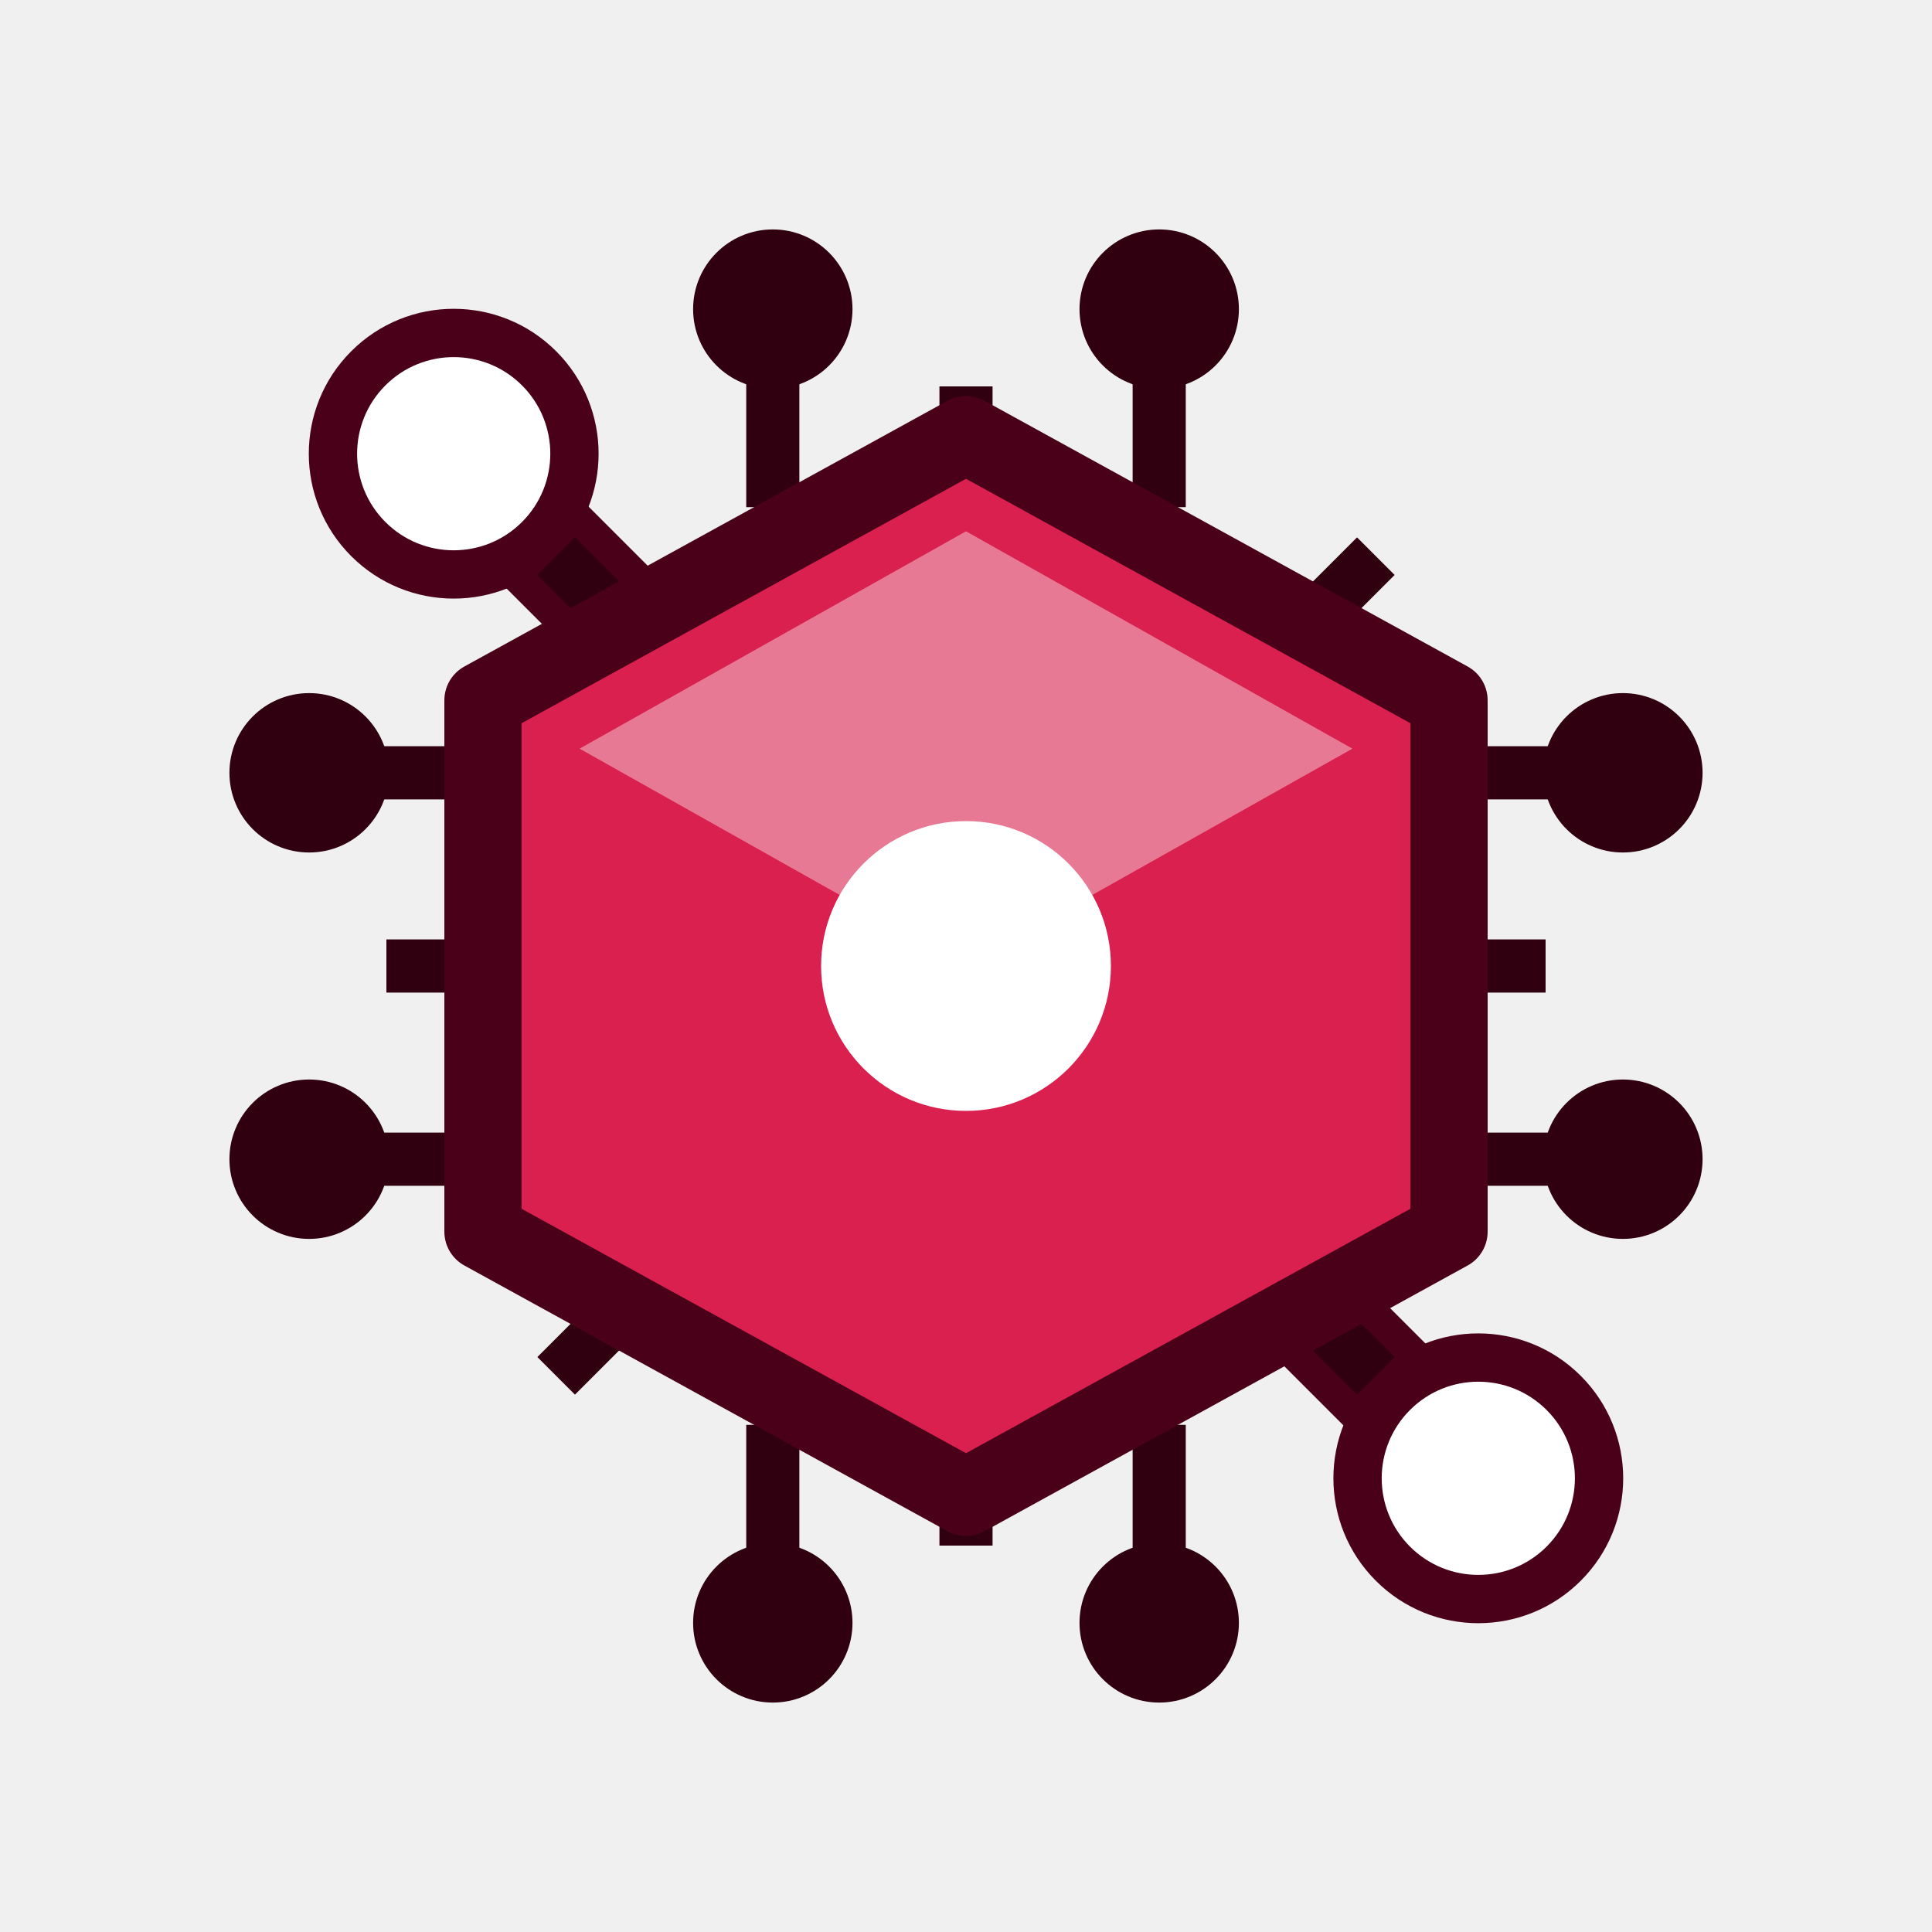
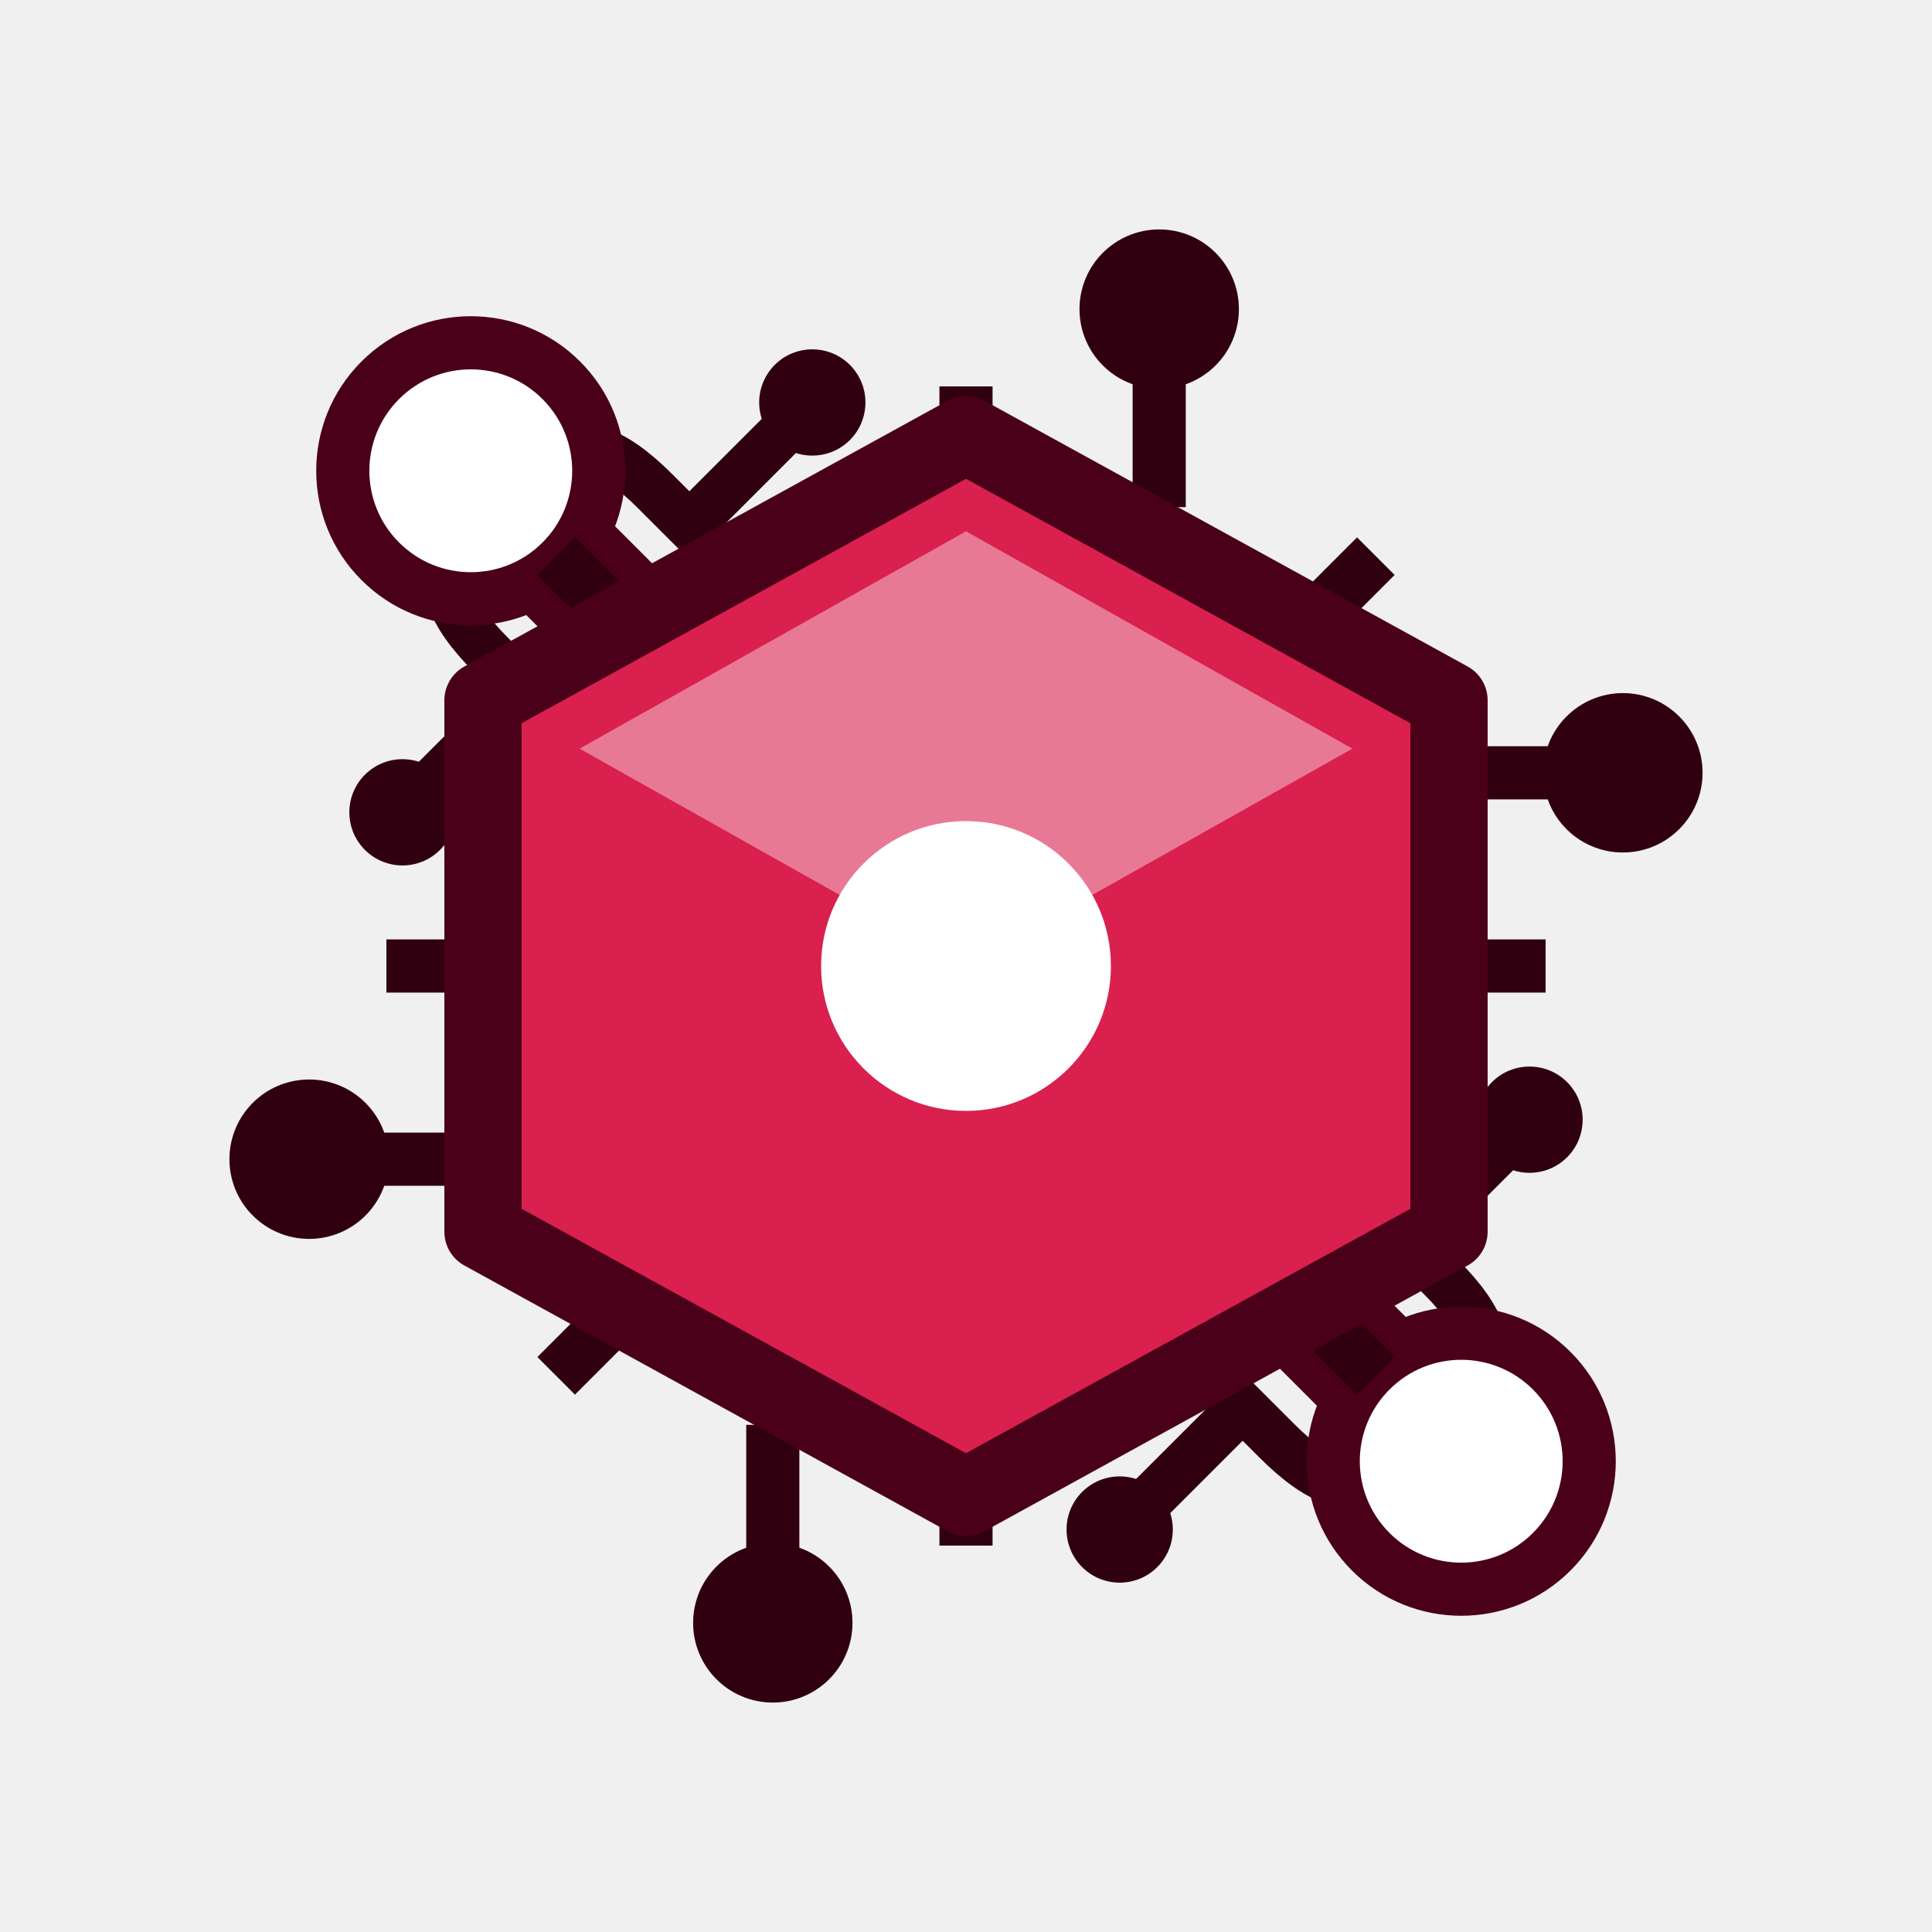
<svg xmlns="http://www.w3.org/2000/svg" viewBox="0 0 40 40" width="40" height="40" id="bug_SENW">
  <g transform="rotate(135 20 20)">
-     <line x1="20" y1="14" x2="20" y2="6" stroke="#4a0018" stroke-width="2.4" />
-     <circle cx="20" cy="5" r="3" fill="#4a0018" />
-     <circle cx="20" cy="5" r="2" fill="#ffffff" />
+     <line x1="20" y1="14.5" x2="20" y2="6.5" stroke="#4a0018" stroke-width="2.6" />
+     <g fill="none" stroke="#300010" stroke-width="1">
+       <path d="M17.6 13.5 L17.6 8.5 Q17.6 6.6 18.6 6.6" />
+       <path d="M22.4 13.5 L22.4 8.5 Q22.4 6.6 21.4 6.6" />
+       <line x1="17.6" y1="9.5" x2="14.6" y2="9.5" />
+       <line x1="22.4" y1="9.5" x2="25.4" y2="9.5" />
+     </g>
+     <circle cx="14" cy="9.5" r="1.1" fill="#300010" />
+     <circle cx="26" cy="9.5" r="1.1" fill="#300010" />
+     <circle cx="20" cy="5.5" r="3.2" fill="#4a0018" />
+     <circle cx="20" cy="5.5" r="2.1" fill="#ffffff" />
  </g>
  <g transform="rotate(315 20 20)">
-     <line x1="20" y1="14" x2="20" y2="6" stroke="#4a0018" stroke-width="2.4" />
-     <circle cx="20" cy="5" r="3" fill="#4a0018" />
-     <circle cx="20" cy="5" r="2" fill="#ffffff" />
-   </g>
-   <g transform="rotate(0 20 20) translate(-4 0)" stroke="#300010" stroke-width="1.1" fill="#300010">
-     <line x1="20" y1="10.5" x2="20" y2="7" />
-     <circle cx="20" cy="6.4" r="1.1" />
+     <line x1="20" y1="14.5" x2="20" y2="6.5" stroke="#4a0018" stroke-width="2.6" />
+     <g fill="none" stroke="#300010" stroke-width="1">
+       <path d="M17.6 13.5 L17.6 8.5 Q17.6 6.6 18.6 6.6" />
+       <path d="M22.4 13.5 L22.4 8.5 Q22.4 6.6 21.4 6.6" />
+       <line x1="17.6" y1="9.5" x2="14.6" y2="9.5" />
+       <line x1="22.4" y1="9.5" x2="25.4" y2="9.5" />
+     </g>
+     <circle cx="14" cy="9.5" r="1.1" fill="#300010" />
+     <circle cx="26" cy="9.5" r="1.1" fill="#300010" />
+     <circle cx="20" cy="5.5" r="3.2" fill="#4a0018" />
+     <circle cx="20" cy="5.5" r="2.1" fill="#ffffff" />
  </g>
  <g transform="rotate(0 20 20) translate(0 0)" stroke="#300010" stroke-width="1.1" fill="#300010">
    <line x1="20" y1="10.5" x2="20" y2="8" />
  </g>
  <g transform="rotate(0 20 20) translate(4 0)" stroke="#300010" stroke-width="1.1" fill="#300010">
    <line x1="20" y1="10.5" x2="20" y2="7" />
    <circle cx="20" cy="6.4" r="1.1" />
  </g>
  <g transform="rotate(90 20 20) translate(-4 0)" stroke="#300010" stroke-width="1.1" fill="#300010">
    <line x1="20" y1="10.5" x2="20" y2="7" />
    <circle cx="20" cy="6.4" r="1.1" />
  </g>
  <g transform="rotate(90 20 20) translate(0 0)" stroke="#300010" stroke-width="1.1" fill="#300010">
    <line x1="20" y1="10.5" x2="20" y2="8" />
  </g>
-   <g transform="rotate(90 20 20) translate(4 0)" stroke="#300010" stroke-width="1.1" fill="#300010">
-     <line x1="20" y1="10.5" x2="20" y2="7" />
-     <circle cx="20" cy="6.4" r="1.1" />
-   </g>
-   <g transform="rotate(180 20 20) translate(-4 0)" stroke="#300010" stroke-width="1.1" fill="#300010">
-     <line x1="20" y1="10.5" x2="20" y2="7" />
-     <circle cx="20" cy="6.4" r="1.1" />
-   </g>
  <g transform="rotate(180 20 20) translate(0 0)" stroke="#300010" stroke-width="1.1" fill="#300010">
    <line x1="20" y1="10.5" x2="20" y2="8" />
  </g>
  <g transform="rotate(180 20 20) translate(4 0)" stroke="#300010" stroke-width="1.1" fill="#300010">
    <line x1="20" y1="10.5" x2="20" y2="7" />
    <circle cx="20" cy="6.4" r="1.1" />
  </g>
  <g transform="rotate(270 20 20) translate(-4 0)" stroke="#300010" stroke-width="1.1" fill="#300010">
    <line x1="20" y1="10.5" x2="20" y2="7" />
    <circle cx="20" cy="6.4" r="1.1" />
  </g>
  <g transform="rotate(270 20 20) translate(0 0)" stroke="#300010" stroke-width="1.1" fill="#300010">
    <line x1="20" y1="10.5" x2="20" y2="8" />
-   </g>
-   <g transform="rotate(270 20 20) translate(4 0)" stroke="#300010" stroke-width="1.1" fill="#300010">
-     <line x1="20" y1="10.5" x2="20" y2="7" />
-     <circle cx="20" cy="6.4" r="1.1" />
  </g>
  <g transform="rotate(45 20 20) translate(0 0)" stroke="#300010" stroke-width="1.1" fill="#300010">
    <line x1="20" y1="10.5" x2="20" y2="8" />
  </g>
  <g transform="rotate(135 20 20) translate(0 0)" stroke="#300010" stroke-width="1.1" fill="#300010">
    <line x1="20" y1="10.5" x2="20" y2="8" />
  </g>
  <g transform="rotate(225 20 20) translate(0 0)" stroke="#300010" stroke-width="1.1" fill="#300010">
    <line x1="20" y1="10.5" x2="20" y2="8" />
  </g>
  <g transform="rotate(315 20 20) translate(0 0)" stroke="#300010" stroke-width="1.1" fill="#300010">
    <line x1="20" y1="10.5" x2="20" y2="8" />
  </g>
  <polygon points="20,9 30,14.5 30,25.5 20,31 10,25.5 10,14.5" fill="#d9204f" stroke="#4a0018" stroke-width="1.6" stroke-linejoin="round" />
  <polygon points="20,11 28,15.5 20,20 12,15.5" fill="rgba(255,255,255,.4)" />
  <circle cx="20" cy="20" r="3" fill="#ffffff" />
</svg>
